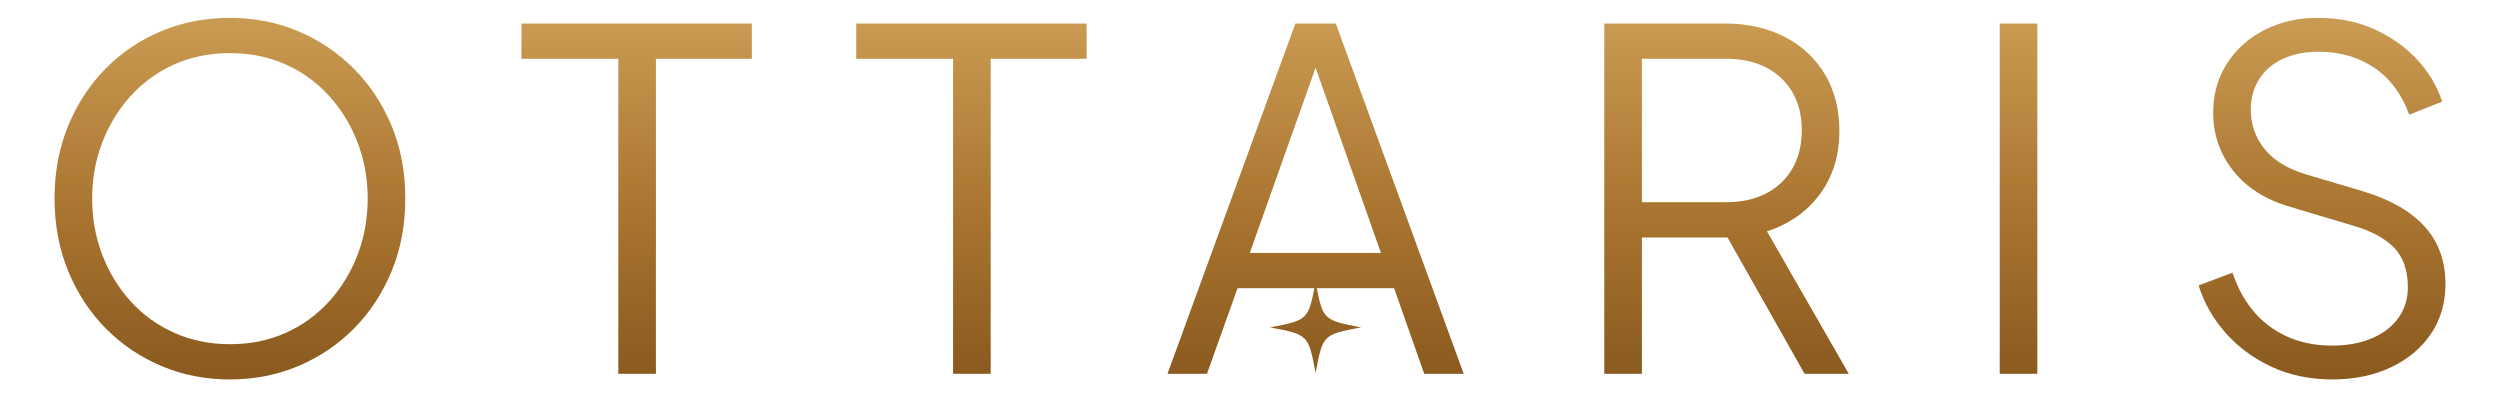
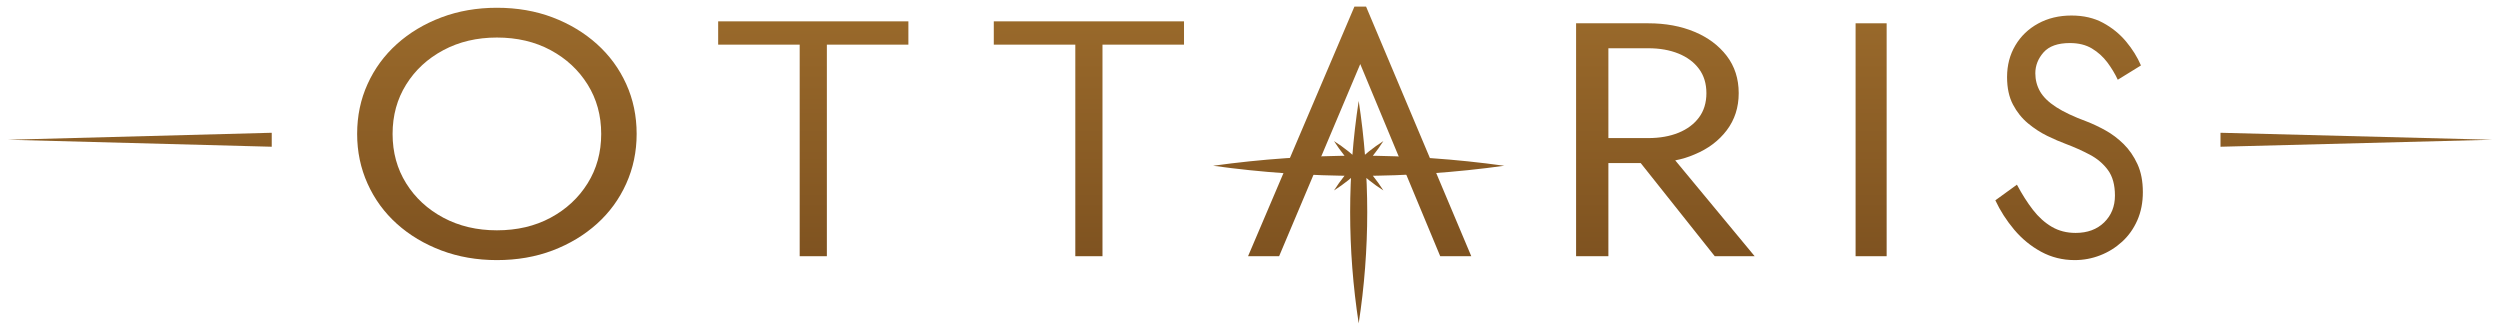
- <svg xmlns="http://www.w3.org/2000/svg" viewBox="0 0 425.36 67.6" width="425.36" height="67.6">
+ <svg xmlns="http://www.w3.org/2000/svg" viewBox="46 392 644 85" width="644" height="85">
  <defs>
-     <linearGradient id="wohg" x1="0" y1="4" x2="0" y2="63.6" gradientUnits="userSpaceOnUse">
-       <stop offset="0" stop-color="#C99A52" />
-       <stop offset=".55" stop-color="#A8742F" />
-       <stop offset="1" stop-color="#8A5A1F" />
+     <linearGradient id="gold-text" gradientUnits="userSpaceOnUse" x1="0" y1="394" x2="0" y2="460">
+       <stop offset="0" stop-color="#9a6a2b" />
+       <stop offset="1" stop-color="#7e5220" />
    </linearGradient>
  </defs>
-   <path d="M39.12 64.56L39.12 64.56Q32.88 64.56 27.48 62.28Q22.08 60 18 55.88Q13.92 51.76 11.60 46.12Q9.28 40.48 9.28 33.76L9.28 33.76Q9.28 27.04 11.60 21.40Q13.92 15.76 18 11.64Q22.08 7.52 27.48 5.28Q32.88 3.04 39.12 3.04L39.12 3.04Q45.36 3.04 50.76 5.32Q56.16 7.60 60.24 11.72Q64.32 15.84 66.64 21.44Q68.96 27.04 68.96 33.76L68.96 33.76Q68.96 40.48 66.64 46.12Q64.32 51.76 60.24 55.88Q56.16 60 50.76 62.28Q45.36 64.56 39.12 64.56ZM39.12 58.56L39.12 58.56Q44.32 58.56 48.60 56.64Q52.88 54.72 56 51.28Q59.12 47.84 60.84 43.36Q62.56 38.88 62.56 33.76L62.56 33.76Q62.56 28.72 60.84 24.24Q59.12 19.76 56 16.32Q52.88 12.88 48.60 10.96Q44.32 9.04 39.12 9.04L39.12 9.04Q33.92 9.04 29.64 10.96Q25.36 12.88 22.24 16.32Q19.12 19.76 17.40 24.24Q15.68 28.72 15.68 33.76L15.68 33.76Q15.68 38.88 17.40 43.36Q19.12 47.84 22.24 51.28Q25.36 54.72 29.68 56.64Q34 58.56 39.12 58.56ZM111.60 63.60L105.20 63.60L105.20 10L88.72 10L88.72 4L127.92 4L127.92 10L111.60 10L111.60 63.60ZM168.56 63.60L162.16 63.60L162.16 10L145.68 10L145.68 4L184.88 4L184.88 10L168.56 10L168.56 63.60ZM205.36 63.60L198.64 63.60L220.40 4L227.28 4L249.04 63.60L242.32 63.60L237.20 49.04L210.56 49.04L205.36 63.60ZM223.84 11.52L212.64 43.04L234.96 43.04L223.84 11.52ZM279.36 63.60L272.96 63.60L272.96 4L293.44 4Q299.28 4 303.68 6.28Q308.08 8.56 310.52 12.68Q312.96 16.80 312.96 22.24L312.96 22.24Q312.96 28.56 309.64 33.04Q306.32 37.52 300.64 39.36L300.64 39.36L314.56 63.60L307.04 63.60L293.92 40.40L279.36 40.40L279.36 63.60ZM279.36 10L279.36 34.40L293.76 34.40Q297.60 34.40 300.48 32.92Q303.36 31.44 304.96 28.68Q306.56 25.92 306.56 22.16Q306.56 18.40 304.96 15.68Q303.36 12.96 300.48 11.48Q297.60 10 293.76 10L293.76 10L279.36 10ZM346.64 63.60L340.24 63.60L340.24 4L346.64 4L346.64 63.60ZM396.80 64.56L396.80 64.56Q391.12 64.56 386.48 62.40Q381.84 60.24 378.64 56.60Q375.44 52.96 374.08 48.56L374.08 48.56L379.84 46.40Q381.92 52.48 386.32 55.64Q390.72 58.80 396.80 58.80L396.80 58.80Q400.64 58.80 403.56 57.56Q406.48 56.32 408.08 54.08Q409.68 51.84 409.68 48.88L409.68 48.88Q409.68 44.48 407.28 42.08Q404.88 39.68 400.40 38.40L400.40 38.40L389.68 35.20Q383.36 33.36 379.96 29.04Q376.56 24.72 376.56 19.20L376.56 19.20Q376.56 14.48 378.88 10.84Q381.20 7.20 385.24 5.12Q389.28 3.04 394.40 3.04L394.40 3.04Q399.76 3.04 404.04 5Q408.32 6.96 411.28 10.16Q414.24 13.36 415.52 17.28L415.52 17.28L409.92 19.52Q408.00 14.24 403.96 11.52Q399.92 8.80 394.48 8.80L394.48 8.80Q391.04 8.80 388.44 10Q385.84 11.20 384.40 13.44Q382.96 15.68 382.96 18.72L382.96 18.72Q382.96 22.40 385.28 25.32Q387.60 28.24 392.40 29.68L392.40 29.68L401.84 32.48Q408.88 34.56 412.48 38.48Q416.08 42.40 416.08 48.32L416.08 48.32Q416.08 53.12 413.64 56.76Q411.20 60.40 406.84 62.48Q402.48 64.56 396.80 64.56ZM223.84 47.95 C225.08 54.46 225.08 54.46 231.59 55.7 C225.08 56.94 225.08 56.94 223.84 63.45 C222.6 56.94 222.6 56.94 216.09 55.7 C222.6 54.46 222.6 54.46 223.84 47.95 Z" fill="url(#wohg)" />
+   <g id="schrift" fill="url(#gold-text)">
+     <path id="buchstabe-o" d="M147.13 426.5Q147.13 419.37 150.63 413.77Q154.12 408.17 160.21 404.92Q166.29 401.67 174 401.67Q181.81 401.67 187.84 404.92Q193.88 408.17 197.37 413.77Q200.87 419.37 200.87 426.5Q200.87 433.63 197.37 439.23Q193.88 444.83 187.84 448.08Q181.81 451.33 174 451.33Q166.29 451.33 160.21 448.08Q154.12 444.83 150.63 439.23Q147.13 433.63 147.13 426.5ZM138 426.5Q138 433.36 140.69 439.32Q143.37 445.28 148.24 449.66Q153.11 454.03 159.7 456.52Q166.29 459 174 459Q181.81 459 188.35 456.52Q194.89 454.03 199.76 449.66Q204.63 445.28 207.31 439.32Q210 433.36 210 426.5Q210 419.55 207.31 413.64Q204.63 407.72 199.76 403.34Q194.89 398.97 188.35 396.48Q181.81 394 174 394Q166.29 394 159.7 396.48Q153.11 398.97 148.24 403.34Q143.37 407.72 140.69 413.64Q138 419.55 138 426.5Z" />
+     <path id="buchstabe-t1" d="M231 397.5H280V403.5H259.0V458H252.0V403.5H231Z" />
+     <path id="buchstabe-t2" d="M302 397.5H351V403.5H330.0V458H323.0V403.5H302Z" />
+     <path id="buchstabe-a" d="M394.9 393.7H397.9L425 458H417L396.4 408.5L375.5 458H367.5Z" />
+     <path id="a-stern" d="M358.50 434.70Q396.00 429.50 433.50 434.70Q396.00 439.90 358.50 434.70ZM396.00 418.00Q400.40 446.65 396.00 475.30Q391.60 446.65 396.00 418.00ZM389.64 428.34Q397.41 433.29 402.36 441.06Q394.59 436.11 389.64 428.34ZM389.64 441.06Q394.59 433.29 402.36 428.34Q397.41 436.11 389.64 441.06Z" />
+     <path id="buchstabe-r" d="M452 398V458H460.32V434H468.64L487.72 458H498L477.54 433.31Q480.19 432.8 482.54 431.77Q487.72 429.63 490.81 425.56Q493.89 421.49 493.89 416Q493.89 410.43 490.81 406.4Q487.72 402.37 482.49 400.19Q477.25 398 470.6 398ZM460.32 427.57V404.43H470.6Q475 404.43 478.38 405.8Q481.75 407.17 483.66 409.74Q485.57 412.31 485.57 416Q485.57 419.69 483.66 422.26Q481.75 424.83 478.38 426.2Q475 427.57 470.6 427.57Z" />
+     <path id="buchstabe-i" d="M524 398H532V458H524Z" />
+     <path id="buchstabe-s" d="M565.56 439.57 560 443.6Q561.88 447.62 564.86 451.17Q567.85 454.71 571.81 456.86Q575.77 459 580.43 459Q583.86 459 587.01 457.77Q590.15 456.55 592.65 454.27Q595.14 452 596.57 448.76Q598 445.52 598 441.5Q598 437.3 596.61 434.28Q595.22 431.26 593.06 429.12Q590.89 426.98 588.36 425.58Q585.82 424.18 583.54 423.3Q578.55 421.46 575.65 419.58Q572.75 417.7 571.52 415.56Q570.3 413.41 570.3 410.88Q570.3 407.9 572.42 405.49Q574.55 403.09 579.2 403.09Q582.55 403.09 584.88 404.49Q587.21 405.89 588.85 408.07Q590.48 410.26 591.54 412.54L597.51 408.86Q596.12 405.62 593.67 402.69Q591.22 399.76 587.74 397.88Q584.27 396 579.61 396Q574.79 396 571.03 398.06Q567.27 400.11 565.15 403.7Q563.02 407.29 563.02 411.84Q563.02 416.04 564.54 418.93Q566.05 421.81 568.42 423.78Q570.79 425.75 573.4 427.02Q576.02 428.29 578.14 429.07Q581.41 430.3 584.31 431.83Q587.21 433.36 589.01 435.81Q590.81 438.26 590.81 442.38Q590.81 446.57 588.03 449.29Q585.25 452 580.68 452Q577.24 452 574.55 450.43Q571.85 448.85 569.68 446.05Q567.52 443.25 565.56 439.57Z" />
+     <path id="linie-links" d="M48 428L116 426.2V429.8Z" fill="url(#gold-text)" />
+     <path id="linie-rechts" d="M688 428L618 426.2V429.8Z" fill="url(#gold-text)" />
+   </g>
</svg>
